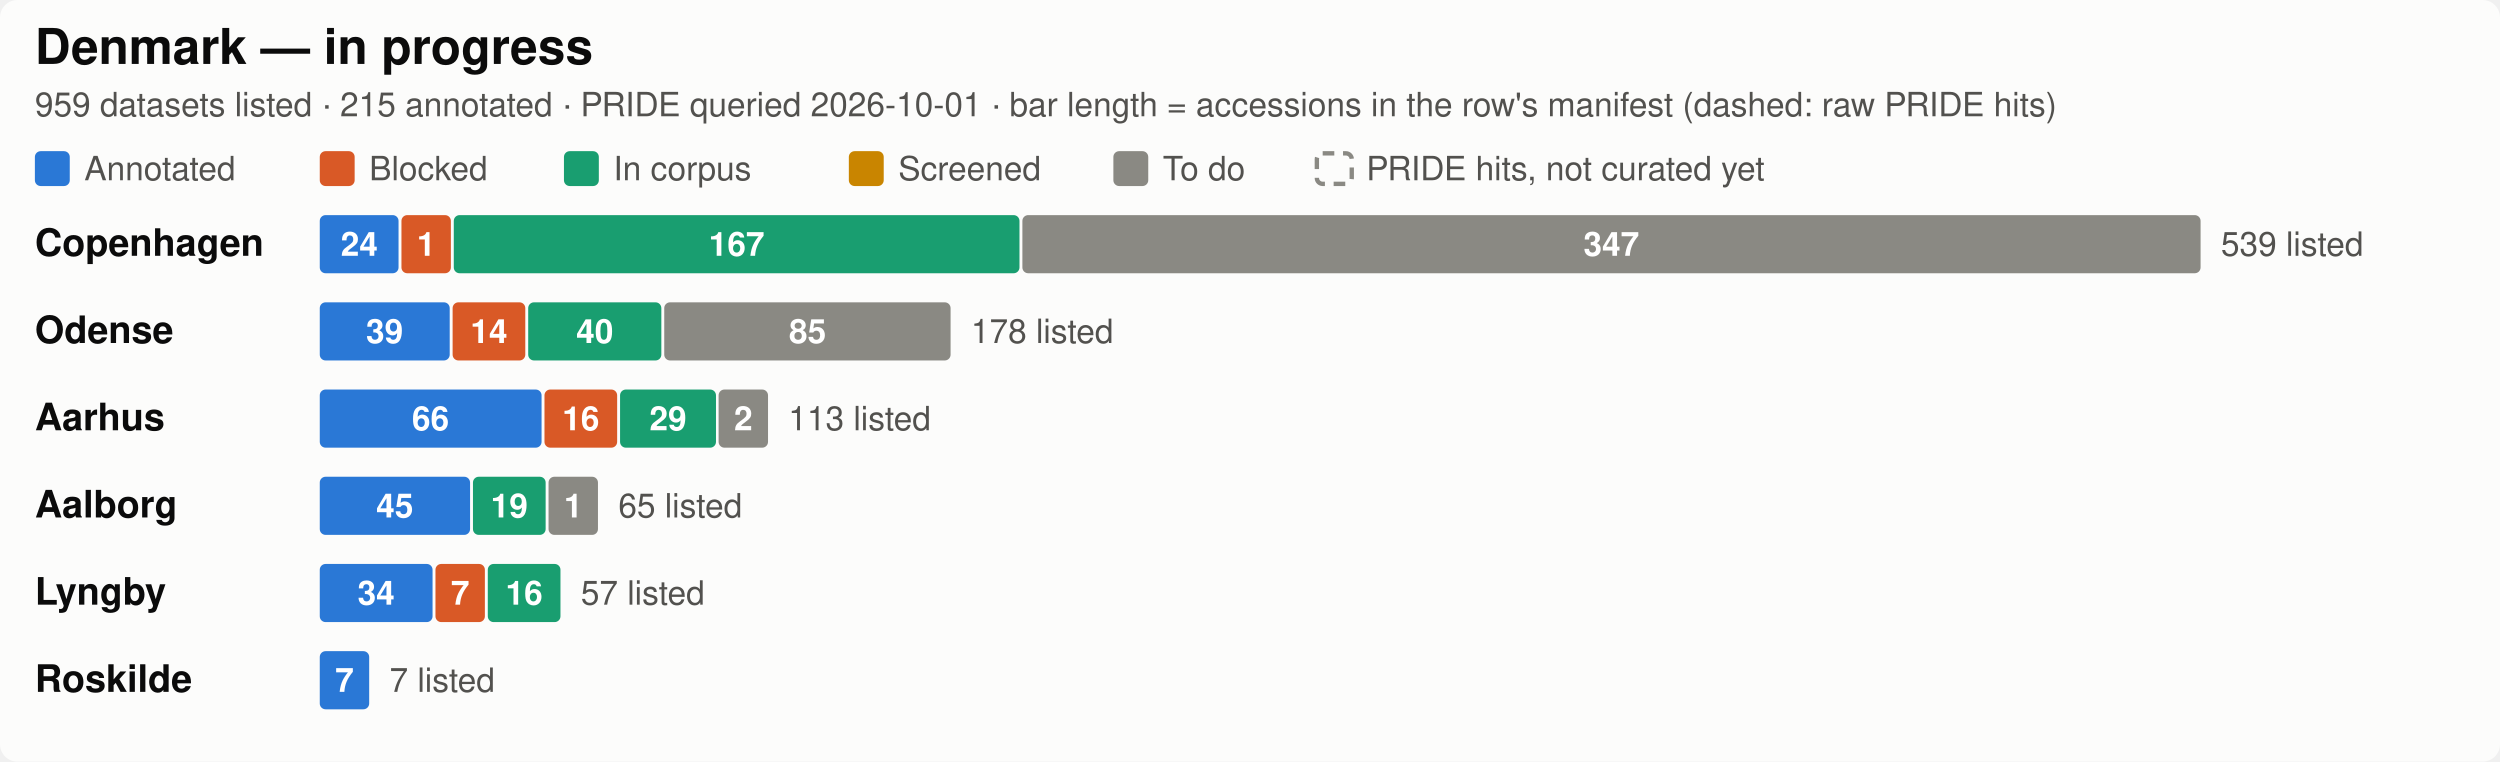
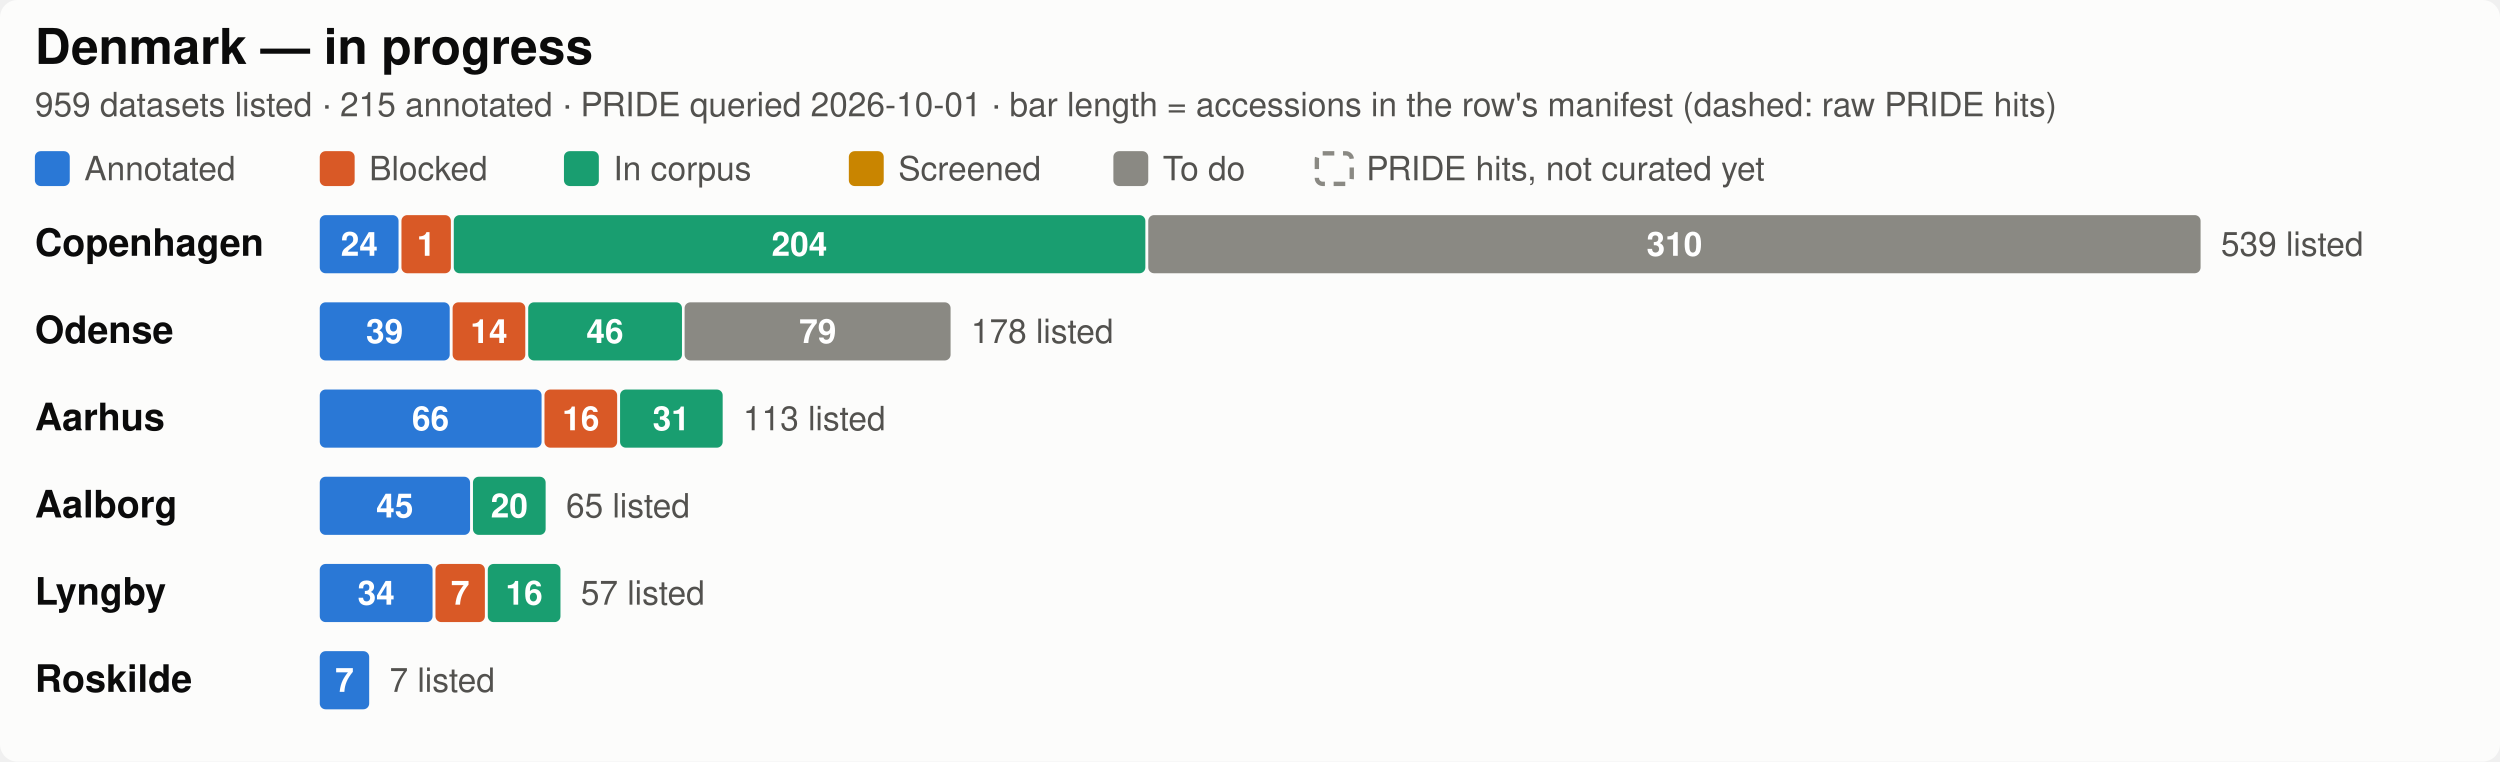
<svg xmlns="http://www.w3.org/2000/svg" width="860" height="262" viewBox="0 0 860 262" role="img" aria-label="Denmark SDRF progress by city">
  <style>
  .bg { fill: #fcfcfb; }
  .title { fill: #0b0b0b; font-size: 17px; font-weight: 600; }
  .city { fill: #0b0b0b; font-size: 13px; font-weight: 600; }
  .sub, .legend, .total { fill: #52514e; font-size: 11.5px; }
  .seg { font-size: 11.5px; font-weight: 600; fill: #ffffff; font-variant-numeric: tabular-nums; }
  .uncurated { fill: none; stroke: #8a8983; stroke-width: 1.5; stroke-dasharray: 4 3; }
  text { font-family: -apple-system, "Segoe UI", Helvetica, Arial, sans-serif; }
  .c-annotated { fill: #2a78d6; }
  .c-blocked { fill: #d95926; }
  .c-in_corpus { fill: #199e70; }
  .c-screened { fill: #c98500; }
  .c-todo { fill: #8a8983; }

  @media (prefers-color-scheme: dark) {
    .bg { fill: #1a1a19; }
    .title, .city { fill: #ffffff; }
    .sub, .legend, .total { fill: #c3c2b7; }
    .uncurated { stroke: #8f8e86; }
    .c-annotated { fill: #3987e5; }
    .c-blocked { fill: #d95926; }
    .c-in_corpus { fill: #199e70; }
    .c-screened { fill: #c98500; }
    .c-todo { fill: #6b6a65; }
  }
</style>
  <rect class="bg" width="860" height="262" rx="6" />
  <text class="title" x="12" y="22">Denmark — in progress</text>
  <text class="sub" x="12" y="40">959 datasets listed · 215 annotated · PRIDE queried 2026-10-01 · bar length = accessions in the row's manifest (dashed: raw PRIDE hits)</text>
  <rect class="c-annotated" fill="#2a78d6" x="12" y="52" width="12" height="12" rx="2" />
  <text class="legend" x="29" y="62">Annotated</text>
  <rect class="c-blocked" fill="#d95926" x="110" y="52" width="12" height="12" rx="2" />
  <text class="legend" x="127" y="62">Blocked</text>
  <rect class="c-in_corpus" fill="#199e70" x="194" y="52" width="12" height="12" rx="2" />
  <text class="legend" x="211" y="62">In corpus</text>
  <rect class="c-screened" fill="#c98500" x="292" y="52" width="12" height="12" rx="2" />
  <text class="legend" x="309" y="62">Screened</text>
  <rect class="c-todo" fill="#8a8983" x="383" y="52" width="12" height="12" rx="2" />
  <text class="legend" x="400" y="62">To do</text>
  <rect class="uncurated" fill="none" stroke="#8a8983" x="453" y="52.75" width="12" height="10.5" rx="2" />
  <text class="legend" x="470" y="62">PRIDE hits, not curated yet</text>
  <text class="city" x="12" y="88.0">Copenhagen</text>
  <rect class="c-annotated" fill="#2a78d6" x="110.0" y="74" width="27.1" height="20" rx="2" />
  <text class="seg" x="123.6" y="88.0" text-anchor="middle">24</text>
  <rect class="c-blocked" fill="#d95926" x="138.1" y="74" width="17.0" height="20" rx="2" />
  <text class="seg" x="146.6" y="88.0" text-anchor="middle">1</text>
-   <rect class="c-in_corpus" fill="#199e70" x="156.1" y="74" width="194.6" height="20" rx="2" />
-   <text class="seg" x="253.4" y="88.0" text-anchor="middle">167</text>
-   <rect class="c-todo" fill="#8a8983" x="351.7" y="74" width="405.3" height="20" rx="2" />
-   <text class="seg" x="554.3" y="88.0" text-anchor="middle">347</text>
+   <rect class="c-in_corpus" fill="#199e70" x="156.1" y="74" width="237.9" height="20" rx="2" />
+   <text class="seg" x="275.0" y="88.0" text-anchor="middle">204</text>
+   <rect class="c-todo" fill="#8a8983" x="395.0" y="74" width="362.0" height="20" rx="2" />
+   <text class="seg" x="576.0" y="88.0" text-anchor="middle">310</text>
  <text class="total" x="764.0" y="88.0">539 listed</text>
  <text class="city" x="12" y="118.0">Odense</text>
  <rect class="c-annotated" fill="#2a78d6" x="110.0" y="104" width="44.7" height="20" rx="2" />
  <text class="seg" x="132.3" y="118.0" text-anchor="middle">39</text>
  <rect class="c-blocked" fill="#d95926" x="155.7" y="104" width="25.0" height="20" rx="2" />
  <text class="seg" x="168.2" y="118.0" text-anchor="middle">14</text>
-   <rect class="c-in_corpus" fill="#199e70" x="181.7" y="104" width="45.8" height="20" rx="2" />
-   <text class="seg" x="204.6" y="118.0" text-anchor="middle">40</text>
-   <rect class="c-todo" fill="#8a8983" x="228.5" y="104" width="98.5" height="20" rx="2" />
-   <text class="seg" x="277.8" y="118.0" text-anchor="middle">85</text>
+   <rect class="c-in_corpus" fill="#199e70" x="181.7" y="104" width="52.9" height="20" rx="2" />
+   <text class="seg" x="208.1" y="118.0" text-anchor="middle">46</text>
+   <rect class="c-todo" fill="#8a8983" x="235.5" y="104" width="91.5" height="20" rx="2" />
+   <text class="seg" x="281.3" y="118.0" text-anchor="middle">79</text>
  <text class="total" x="334.0" y="118.0">178 listed</text>
  <text class="city" x="12" y="148.0">Aarhus</text>
  <rect class="c-annotated" fill="#2a78d6" x="110.0" y="134" width="76.3" height="20" rx="2" />
  <text class="seg" x="148.1" y="148.0" text-anchor="middle">66</text>
  <rect class="c-blocked" fill="#d95926" x="187.3" y="134" width="25.0" height="20" rx="2" />
  <text class="seg" x="199.8" y="148.0" text-anchor="middle">16</text>
-   <rect class="c-in_corpus" fill="#199e70" x="213.3" y="134" width="33.0" height="20" rx="2" />
-   <text class="seg" x="229.8" y="148.0" text-anchor="middle">29</text>
-   <rect class="c-todo" fill="#8a8983" x="247.2" y="134" width="17.0" height="20" rx="2" />
-   <text class="seg" x="255.7" y="148.0" text-anchor="middle">2</text>
-   <text class="total" x="271.2" y="148.0">113 listed</text>
+   <rect class="c-in_corpus" fill="#199e70" x="213.3" y="134" width="35.3" height="20" rx="2" />
+   <text class="seg" x="230.9" y="148.0" text-anchor="middle">31</text>
+   <text class="total" x="255.6" y="148.0">113 listed</text>
  <text class="city" x="12" y="178.0">Aalborg</text>
  <rect class="c-annotated" fill="#2a78d6" x="110.0" y="164" width="51.7" height="20" rx="2" />
  <text class="seg" x="135.8" y="178.0" text-anchor="middle">45</text>
  <rect class="c-in_corpus" fill="#199e70" x="162.7" y="164" width="25.0" height="20" rx="2" />
-   <text class="seg" x="175.2" y="178.0" text-anchor="middle">19</text>
-   <rect class="c-todo" fill="#8a8983" x="188.7" y="164" width="17.0" height="20" rx="2" />
-   <text class="seg" x="197.2" y="178.0" text-anchor="middle">1</text>
-   <text class="total" x="212.7" y="178.0">65 listed</text>
+   <text class="seg" x="175.2" y="178.0" text-anchor="middle">20</text>
+   <text class="total" x="194.7" y="178.0">65 listed</text>
  <text class="city" x="12" y="208.0">Lyngby</text>
  <rect class="c-annotated" fill="#2a78d6" x="110.0" y="194" width="38.8" height="20" rx="2" />
  <text class="seg" x="129.4" y="208.0" text-anchor="middle">34</text>
  <rect class="c-blocked" fill="#d95926" x="149.8" y="194" width="17.0" height="20" rx="2" />
  <text class="seg" x="158.3" y="208.0" text-anchor="middle">7</text>
  <rect class="c-in_corpus" fill="#199e70" x="167.8" y="194" width="25.0" height="20" rx="2" />
  <text class="seg" x="180.3" y="208.0" text-anchor="middle">16</text>
  <text class="total" x="199.8" y="208.0">57 listed</text>
  <text class="city" x="12" y="238.0">Roskilde</text>
  <rect class="c-annotated" fill="#2a78d6" x="110.0" y="224" width="17.0" height="20" rx="2" />
  <text class="seg" x="118.5" y="238.0" text-anchor="middle">7</text>
  <text class="total" x="134.0" y="238.0">7 listed</text>
</svg>
